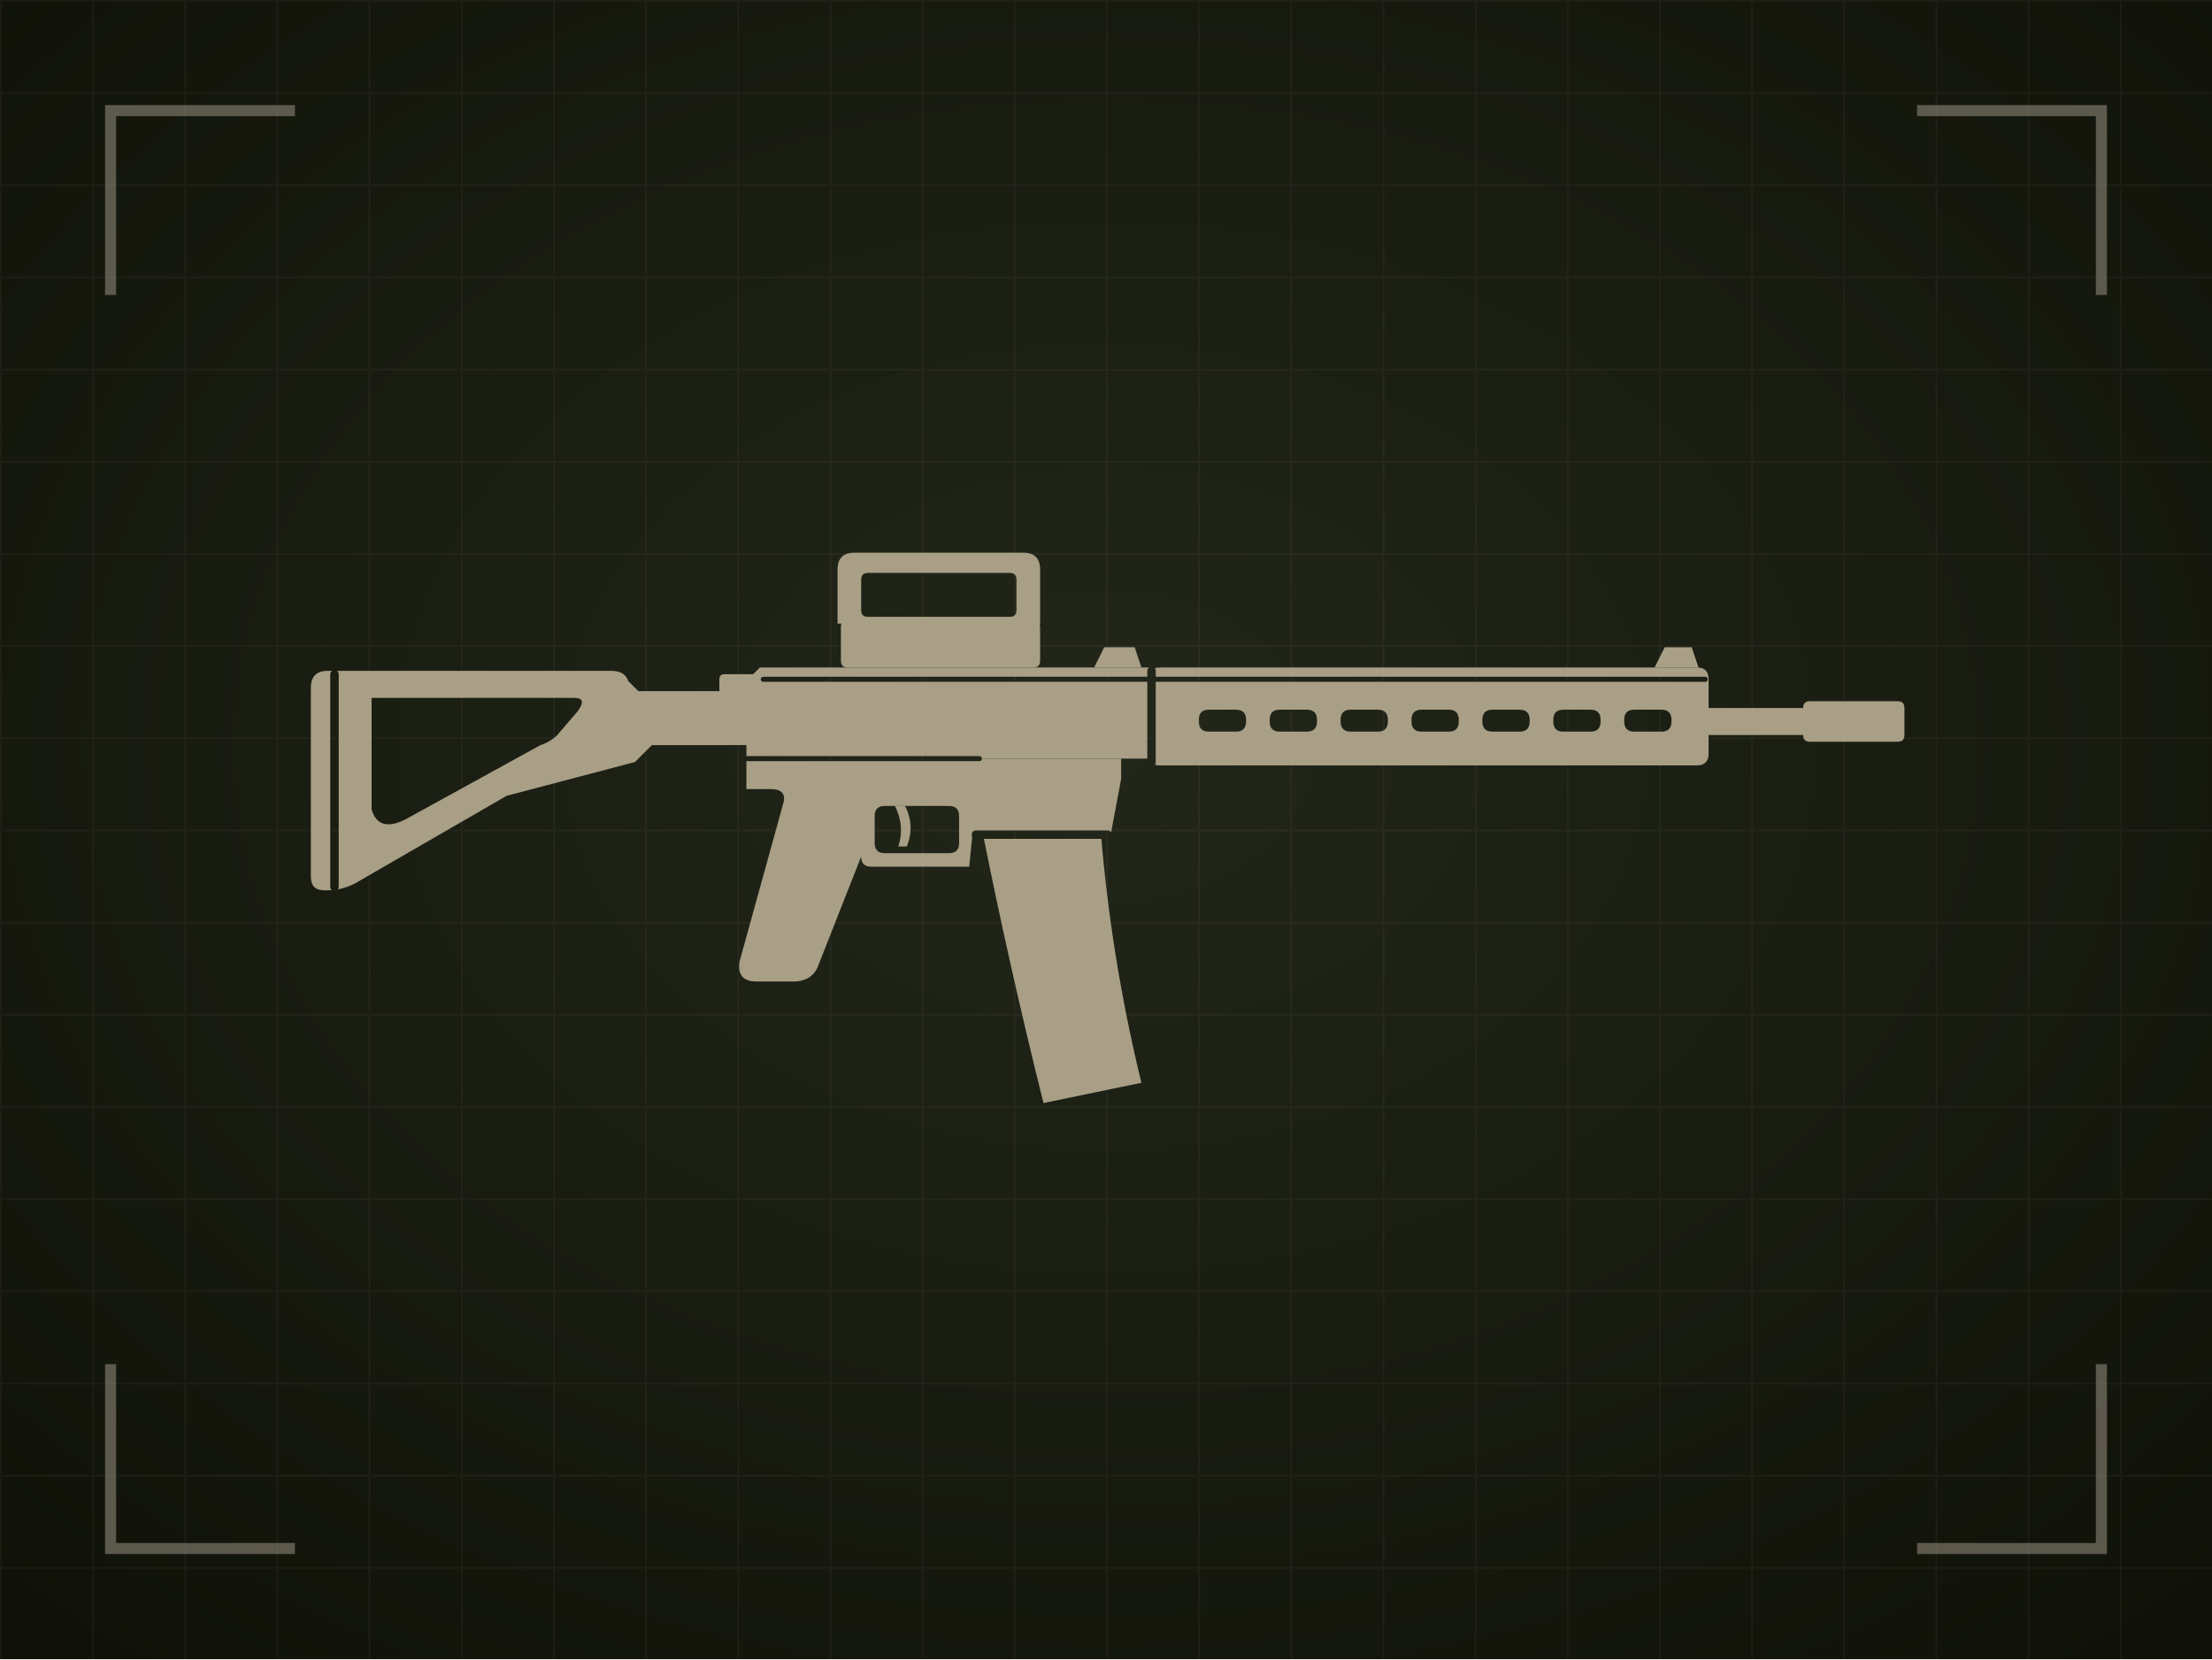
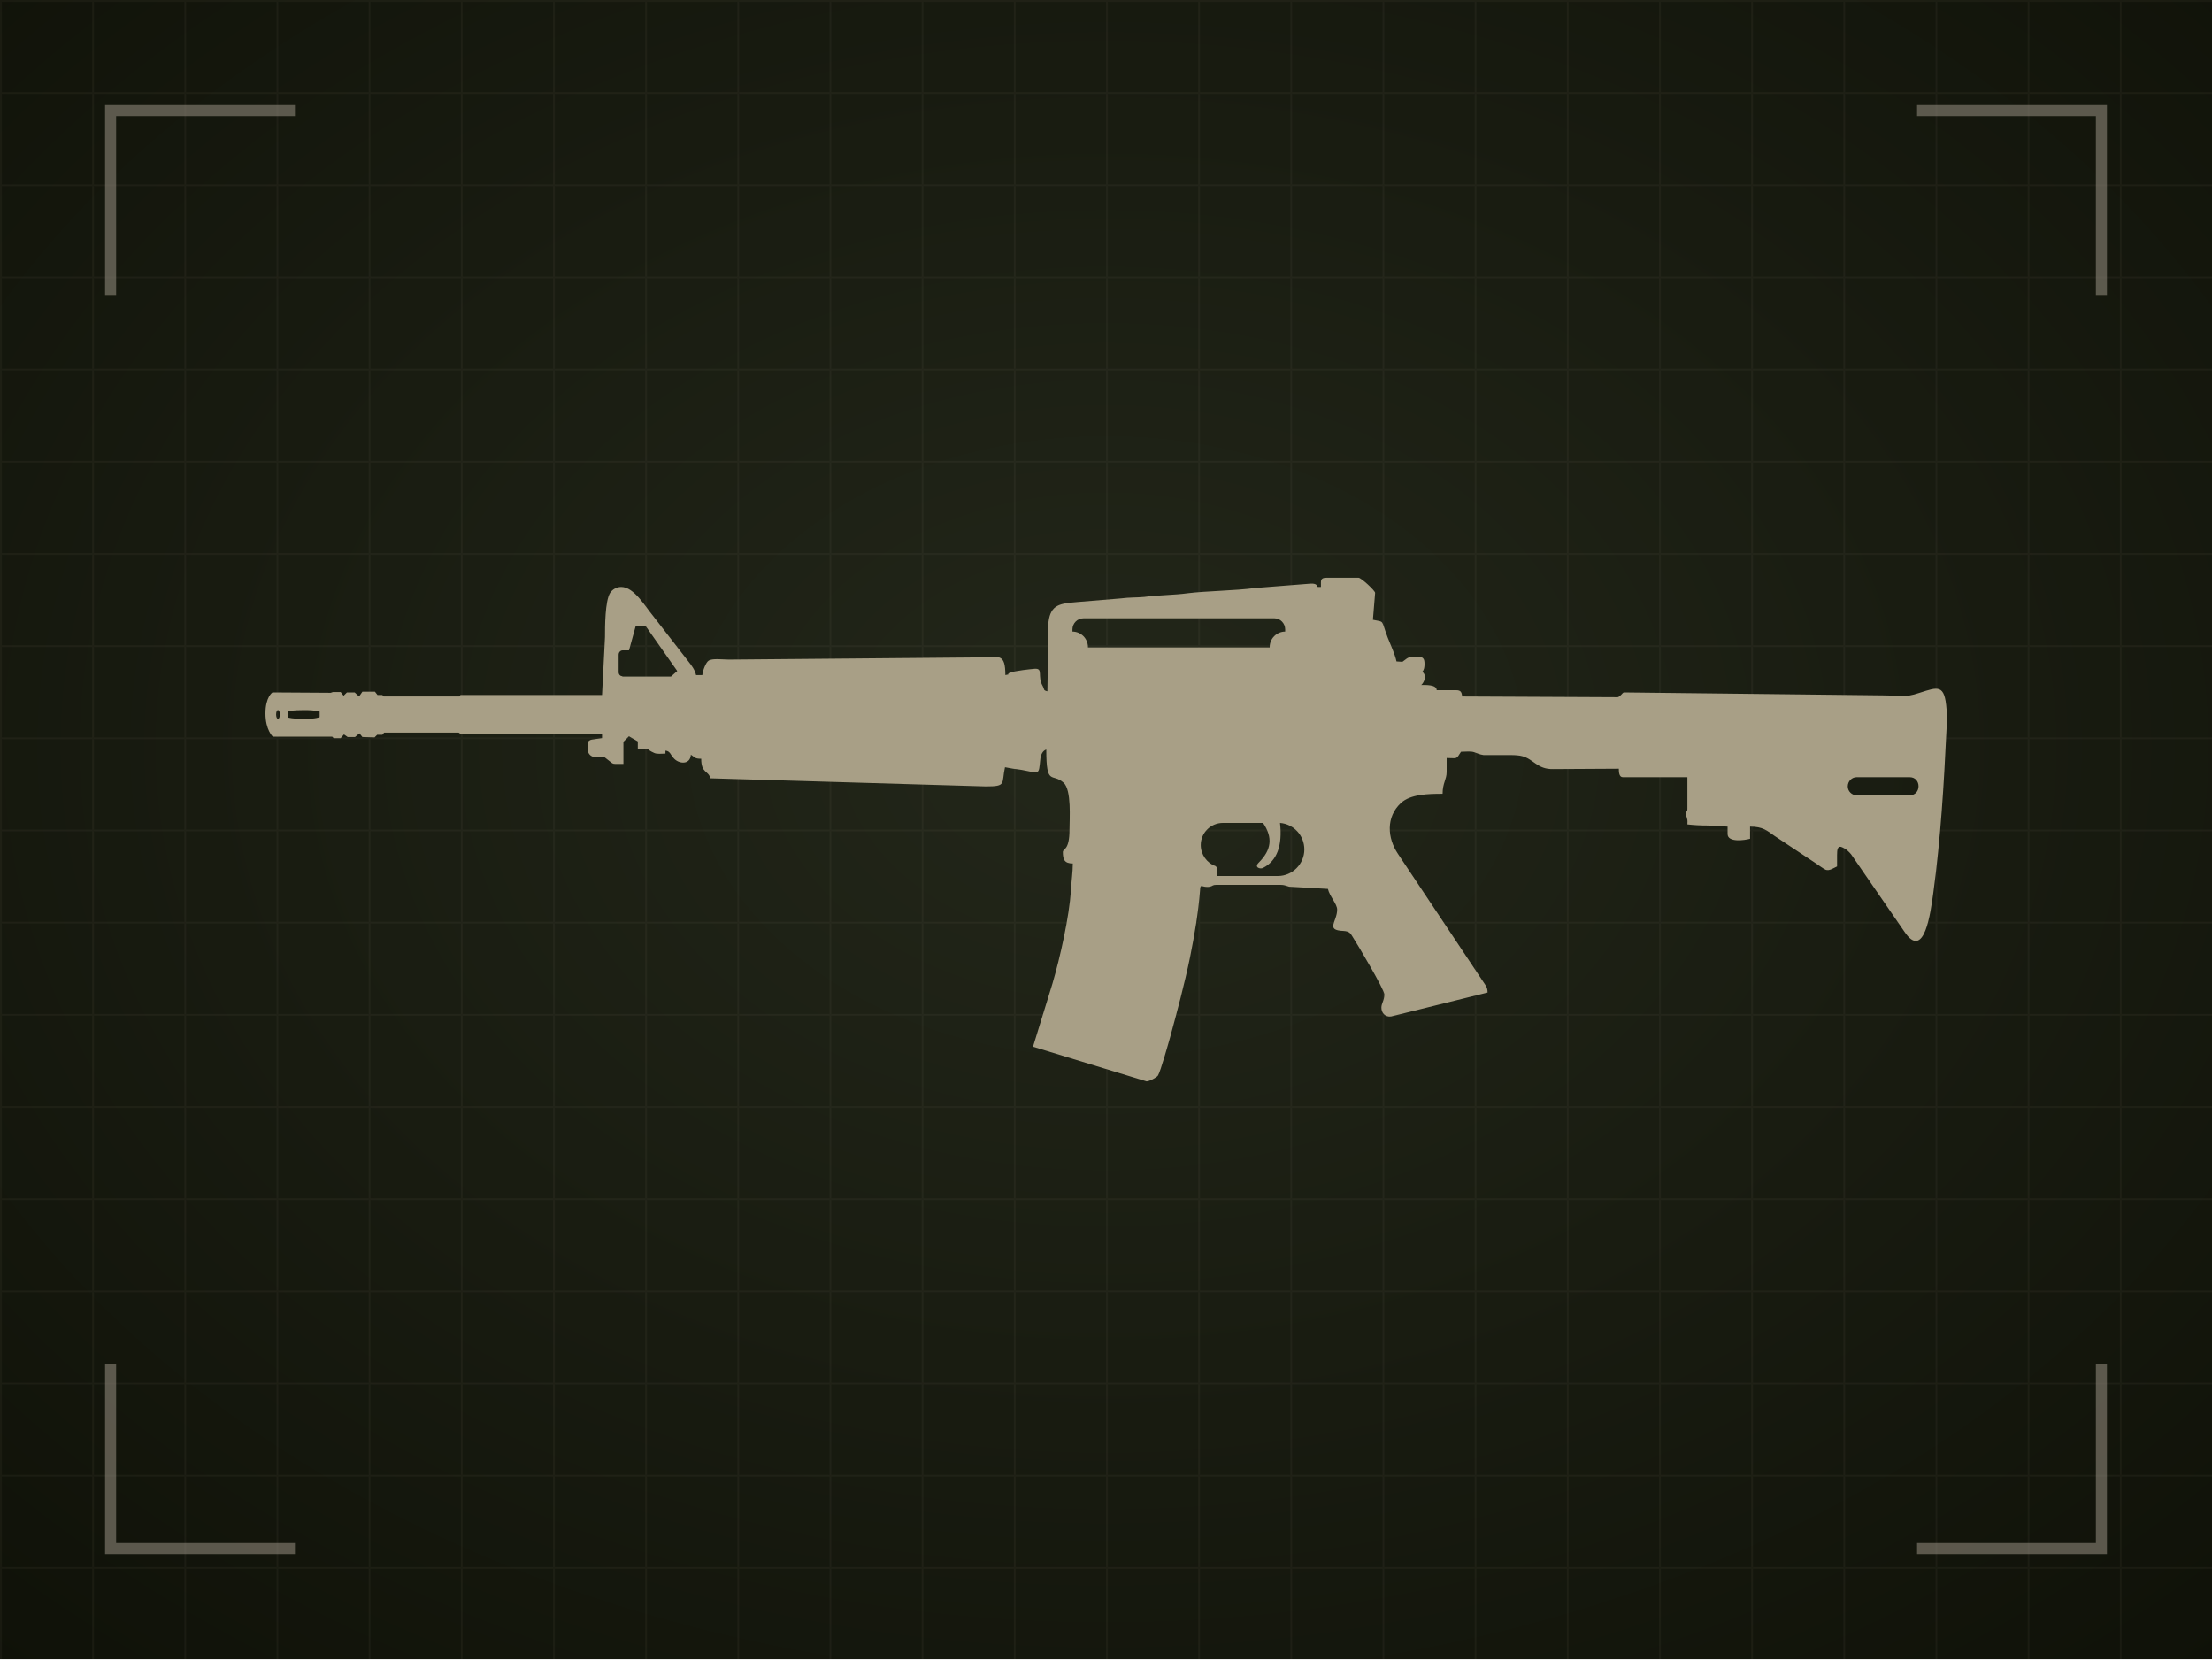
<svg xmlns="http://www.w3.org/2000/svg" width="1200" height="900" viewBox="0 0 1200 900">
  <defs>
    <radialGradient id="bg" cx="50%" cy="45%" r="75%">
      <stop offset="0" stop-color="#23271a" />
      <stop offset="1" stop-color="#0f1108" />
    </radialGradient>
    <pattern id="grid" width="50" height="50" patternUnits="userSpaceOnUse">
      <path d="M50 0H0V50" fill="none" stroke="#a89f86" stroke-opacity="0.06" stroke-width="2" />
    </pattern>
-     <mask id="cut" maskUnits="userSpaceOnUse" x="0" y="0" width="480" height="180">
-       <rect width="480" height="180" fill="#fff" />
-       <g transform="translate(11.036 59.15) scale(0.482)" fill="#000">
-         <path d="M40 -14H160Q168 -14 162 -6L150 8Q146 12 140 14L60 58Q44 66 40 52Z" />
-         <path d="M344 50H382Q388 50 388 56V72Q388 78 382 78H344Q338 78 338 72V56Q338 50 344 50Z" />
-         <path d="M536 -7H552Q558 -7 558 -1V0Q558 6 552 6H536Q530 6 530 0V-1Q530 -7 536 -7Z" />
-         <path d="M578 -7H594Q600 -7 600 -1V0Q600 6 594 6H578Q572 6 572 0V-1Q572 -7 578 -7Z" />
-         <path d="M620 -7H636Q642 -7 642 -1V0Q642 6 636 6H620Q614 6 614 0V-1Q614 -7 620 -7Z" />
-         <path d="M662 -7H678Q684 -7 684 -1V0Q684 6 678 6H662Q656 6 656 0V-1Q656 -7 662 -7Z" />
-         <path d="M704 -7H720Q726 -7 726 -1V0Q726 6 720 6H704Q698 6 698 0V-1Q698 -7 704 -7Z" />
-         <path d="M746 -7H762Q768 -7 768 -1V0Q768 6 762 6H746Q740 6 740 0V-1Q740 -7 746 -7Z" />
-         <path d="M788 -7H804Q810 -7 810 -1V0Q810 6 804 6H788Q782 6 782 0V-1Q782 -7 788 -7Z" />
-         <path d="M334 -88H418Q422 -88 422 -84V-66Q422 -62 418 -62H334Q330 -62 330 -66V-84Q330 -88 334 -88Z" />
-         <path fill="none" stroke="#000" stroke-width="5" stroke-linecap="round" d="M18 -28V98" />
-         <path fill="none" stroke="#000" stroke-width="5" stroke-linecap="round" d="M398 67H476" />
-         <path fill="none" stroke="#000" stroke-width="5" stroke-linecap="round" d="M502 -30V24" />
-         <path fill="none" stroke="#000" stroke-width="3" stroke-linecap="round" d="M272 -25H830" />
-         <path fill="none" stroke="#000" stroke-width="3" stroke-linecap="round" d="M262 22H400" />
-       </g>
-     </mask>
  </defs>
  <rect width="1200" height="900" fill="url(#bg)" />
  <rect width="1200" height="900" fill="url(#grid)" />
  <path d="M60 160V60H160M1040 60H1140V160M1140 740V840H1040M160 840H60V740" fill="none" stroke="#8d8579" stroke-opacity="0.6" stroke-width="6" />
-   <g transform="translate(144 279) scale(1.9)">
-     <g fill="#a89f86">
-       <g mask="url(#cut)">
-         <g transform="translate(11.036 59.15) scale(0.482)">
-           <path d="M4 -20Q4 -30 14 -30H182Q190 -30 192 -24L198 -18H272V14H206L196 24L120 44L30 96Q22 100 14 100H12Q4 100 4 92Z" />
-           <path d="M249 -28H267Q270 -28 270 -25V-19Q270 -16 267 -16H249Q246 -16 246 -19V-25Q246 -28 249 -28Z" />
-           <path d="M262 -24L270 -32H502V22H262Z" />
-           <path d="M262 22H484V34L478 66H396L394 86H336Q330 86 330 80L304 146Q300 154 290 154H268Q256 154 258 142L284 48Q286 40 276 40H262Z" />
-           <path d="M402 66H472Q478 140 496 214L438 226Q418 146 402 66Z" />
-           <path d="M507 -32H825Q832 -32 832 -25V19Q832 26 825 26H507Q500 26 500 19V-25Q500 -32 507 -32Z" />
-           <path d="M832 -8H892Q894 -8 894 -6V6Q894 8 892 8H832Q830 8 830 6V-6Q830 -8 832 -8Z" />
-           <path d="M892 -12H944Q948 -12 948 -8V8Q948 12 944 12H892Q888 12 888 8V-8Q888 -12 892 -12Z" />
-           <path d="M468 -32L474 -44H492L496 -32Z" />
-           <path d="M800 -32L806 -44H822L826 -32Z" />
-           <path d="M322 -60H432Q436 -60 436 -56V-36Q436 -32 432 -32H322Q318 -32 318 -36V-56Q318 -60 322 -60Z" />
-           <path d="M316 -90Q316 -100 326 -100H426Q436 -100 436 -90V-58H316Z" />
-         </g>
-       </g>
-       <g transform="translate(11.036 59.15) scale(0.482)">
-         <path d="M356 50Q362 62 357 74H352Q356 62 350 50Z" />
-       </g>
-     </g>
+   <g transform="translate(120 270) scale(2)">
+     <path fill="#a89f86" d="M458 80.7L443.6 80.7C442.3 80.7 441.2 79.6 441.2 78.3C441.2 76.9 442.3 75.8 443.6 75.8L458 75.8C461.2 75.8 461.2 80.7 458 80.7M286.6 102.6L284 102.6L275.3 102.6L270 102.6L270 100.2C269.9 100.1 269.8 100 269.7 99.9C267.4 99.1 265.7 96.8 265.7 94.2C265.7 90.9 268.4 88.2 271.7 88.2L281.6 88.2L282.6 88.2C285.3 92.2 284.9 95.5 281.4 99C280.1 100.3 281.9 100.8 282.6 100.4C286.4 98.5 287.9 94.3 287.2 88.2C290.9 88.5 293.8 91.6 293.8 95.4C293.8 99.3 290.6 102.6 286.6 102.6M235.1 40.6L235.1 40.5C235.1 38.2 233.2 36.3 230.9 36.3L230.9 35.7C230.9 34.1 232.2 32.7 233.9 32.7L285.7 32.7C287.3 32.7 288.6 34.1 288.6 35.7L288.6 36.3C286.3 36.3 284.4 38.2 284.4 40.5L284.4 40.6ZM122 48.5L112 48.5L108.9 48.5L108.8 48.5L108.8 48.4C108.2 48.4 107.8 47.9 107.8 47.3L107.8 42.6C107.8 41.9 108.3 41.4 108.9 41.4L110.6 41.4L110.7 41.1L112.4 34.9L115.2 34.9L123.7 47ZM26.7 58.8L26.7 59.5C26.7 59.5 25.7 60 22.5 60C19.3 60 18.1 59.6 18.1 59.6L18.1 58.8L18.1 57.9C18.1 57.9 19.3 57.6 22.5 57.6C25.7 57.6 26.7 58 26.7 58ZM15.4 60C15.1 60 14.9 59.4 14.9 58.8C14.9 58.1 15.1 57.6 15.4 57.6C15.7 57.6 15.9 58.1 15.9 58.8C15.9 59.4 15.7 60 15.4 60M460.7 52.9C456.3 54.4 455.1 53.6 450.8 53.6L380.5 52.8C380.1 52.8 379.6 53.9 378.8 54.1L336.6 53.9C336.5 52.7 336.2 52.2 335 52.2L329.7 52.2C329.7 50.6 326.5 50.8 325.5 50.8C326.2 50.2 327.2 48.3 325.8 47.2C326.3 46.7 326.4 45.9 326.4 45.1C326.4 43.7 326.1 43.1 324.4 43.1C321.6 43.1 321.9 43.5 320.4 44.5L318.8 44.4C318.3 42.2 317.3 40.2 316.4 37.9C314.5 32.9 315.7 33.8 312.4 33.1L313 25.8C313 25.2 309.2 21.7 308.5 21.7L299.9 21.7C298.9 21.7 298.3 21.9 298.3 22.9L298.3 24.2L297.5 24.2C297.1 24.2 297.6 23.2 295.5 23.3L280.3 24.5C275.2 25.2 266.9 25.3 262.2 25.9C258.7 26.4 254 26.4 250.4 26.9C248.3 27.1 246.3 27 244.1 27.3L232.1 28.3C227.6 28.7 225 28.9 224.4 33.7L224.1 52.5C222.9 52.2 223.4 52.1 222.8 51C221.3 48.4 223.1 46.2 220.6 46.4C219.5 46.5 215.5 46.9 214.2 47.4C212.5 47.9 214.6 47.8 212.7 48.1C212.7 42.2 211 43.1 206.3 43.3L137.7 43.9C136.1 43.9 133.2 43.5 132.2 44.2C131.5 44.6 130.6 46.9 130.5 48.1L128.8 48.1C128.5 46.7 127.6 45.5 126.8 44.5L117.1 32C115 29.5 112 24.2 108.5 24.2C107.2 24.2 106.1 24.9 105.5 25.8C104.1 28 104.1 35 104.1 37.8L103.3 53.5L91.5 53.5L64.9 53.5L64.6 53.9L44.1 53.9L43.7 53.5L42.4 53.5L41.7 52.6L38.3 52.6L37.4 53.9L36.2 52.8L34.1 52.8L33.2 53.7L32.4 52.7L30.3 52.7L29.7 52.9L13.9 52.8C13.9 52.8 12 54 12 58.5C12 63 14 64.8 14 64.8L30.1 64.8L30.5 65.2L32.4 65.2L33.3 64.2L34.3 64.9L36.3 64.9L37.5 63.9L38.3 64.9L41.6 65L42.3 64.3L43.7 64.3L44.2 63.7L64.4 63.7L65 64.1L103.3 64.2L103.3 65.2L100.5 65.6C99.9 65.7 99.4 66.1 99.4 66.7L99.4 68.2C99.4 69.4 100.3 70.4 101.5 70.3L104 70.4L105.4 71.5C106 72 106.2 72.2 106.9 72.2C107.6 72.2 108.4 72.2 109.1 72.2L109.1 70.3L109.1 66.2L110.6 64.7L113 66.1L113 68.1C117 68.1 114.9 68.1 117.4 69.2C118.2 69.6 119.4 69.4 120.5 69.4L120.5 68.6C121.8 68.7 121.9 69.8 122.7 70.6C124 72.2 127.2 72.6 127.4 69.7C128.5 70.4 128.4 70.8 130.2 70.8C130.2 74.8 132.1 73.9 132.7 76.1L207.4 78.3C213.1 78.3 211.6 77.6 212.6 73.1L214.8 73.5C215.5 73.6 216.5 73.7 217 73.8C222.1 74.7 221.7 75.5 222.2 70.8C222.3 69.8 222.8 68.6 223.8 68.3C223.8 78.4 225.4 74.5 228.5 77.3C230.7 79.3 230.1 87.1 230.1 90C230.1 95.8 228.3 95.1 228.3 96.1C228.3 98.1 228.7 99.2 231 99.2C231 101.5 230.6 104.1 230.5 106.4C230 113.8 227.6 124.5 225.5 131.7L220.2 148.9L251 158.3C251.8 158.3 253.8 157.2 254.1 156.7C254.8 155.6 257 147.7 257.4 146.3C259.3 139.3 261.3 131.9 262.8 124.6C264 118.6 265 112.8 265.5 106.6C265.6 104.3 265.9 105.9 268.2 105.5C269 105.3 268.9 105 269.9 105L287.3 105C288.4 105 288.6 105.2 289.7 105.5L300.2 106.1C300.6 108 302.7 110.2 302.7 111.7C302.7 115 299.4 117.3 304.4 117.5C306 117.6 306.3 118.1 306.9 119.1C308.2 121.1 315.5 133.4 315.5 134.7C315.5 136.4 314.7 137.1 314.7 138.3C314.7 139.7 315.7 140.9 317.3 140.7L343.5 134.2C343.5 132.6 342.8 132.1 342.2 131.1L319.2 96.6C316.3 92.3 315.9 86.6 320 82.8C322.6 80.4 327.4 80.3 331.3 80.3C331.3 77.4 332.4 76.4 332.4 74.4L332.4 70.6C335.4 70.6 334.9 71.1 336.3 68.9C337.6 68.9 338.8 68.7 339.8 69C341 69.4 341.2 69.6 342.4 69.8L349.8 69.8C351 69.8 352.2 69.9 352.9 70.1C356 70.9 357 73.7 361.3 73.6L379.1 73.5C379.1 74.5 379.2 75.8 380.2 75.8L397.7 75.8L397.7 84.4C397.7 85.4 397.2 84.9 397.2 85.8C397.2 86.9 397.4 85.9 397.6 87C397.8 87.6 397.7 88 397.7 88.6C399.5 88.8 401.1 88.9 403.3 88.9L408.6 89.2L408.6 91.2C408.6 93.6 413.3 92.9 414.7 92.5L414.7 89.2C418.2 89.2 419.3 90.3 421.3 91.7L432.3 99C432.9 99.4 434.7 100.7 435.2 100.9C436.2 101.3 437.4 100.4 438.3 100L438.3 96.9C438.3 95.5 438.4 94.1 439.9 94.9C440.8 95.3 441.5 96 442.1 96.7L456.5 117.6C462 125.9 463.7 112.2 464.4 107.2C466.4 92.5 467.3 77.5 468 62.6L468 57.4C467.5 50.5 465.7 51.3 460.7 52.9" />
  </g>
</svg>
